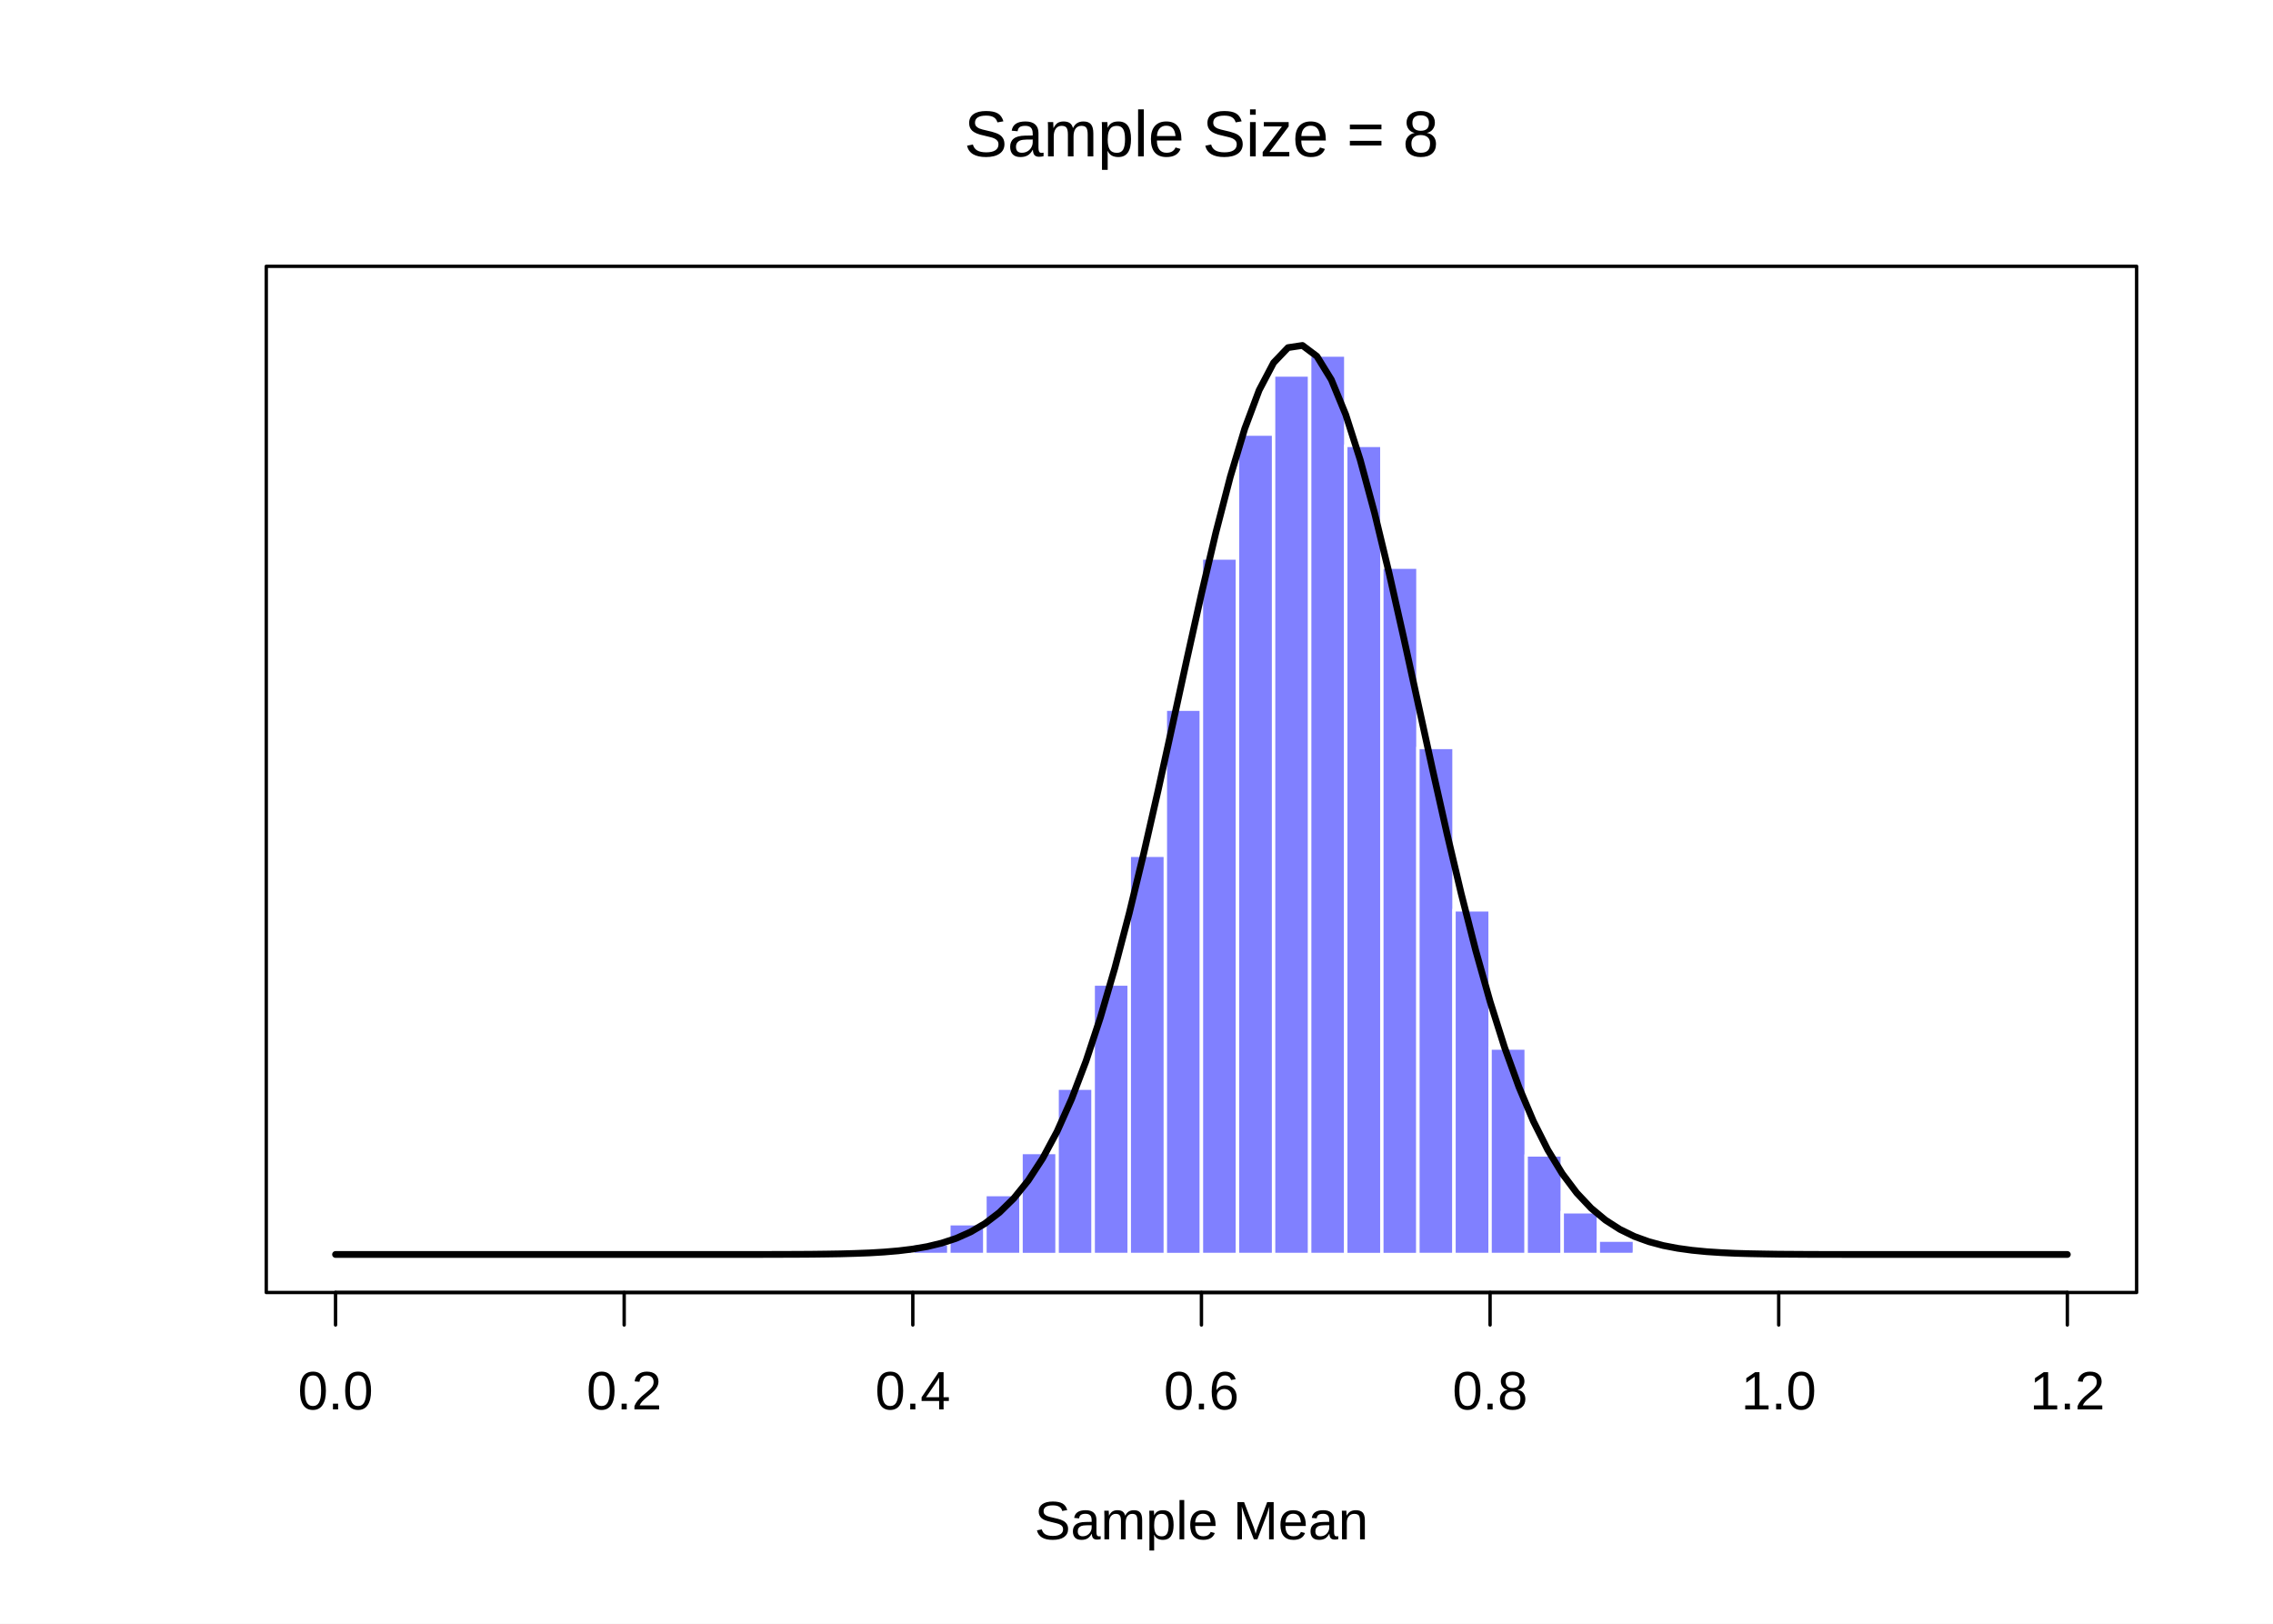
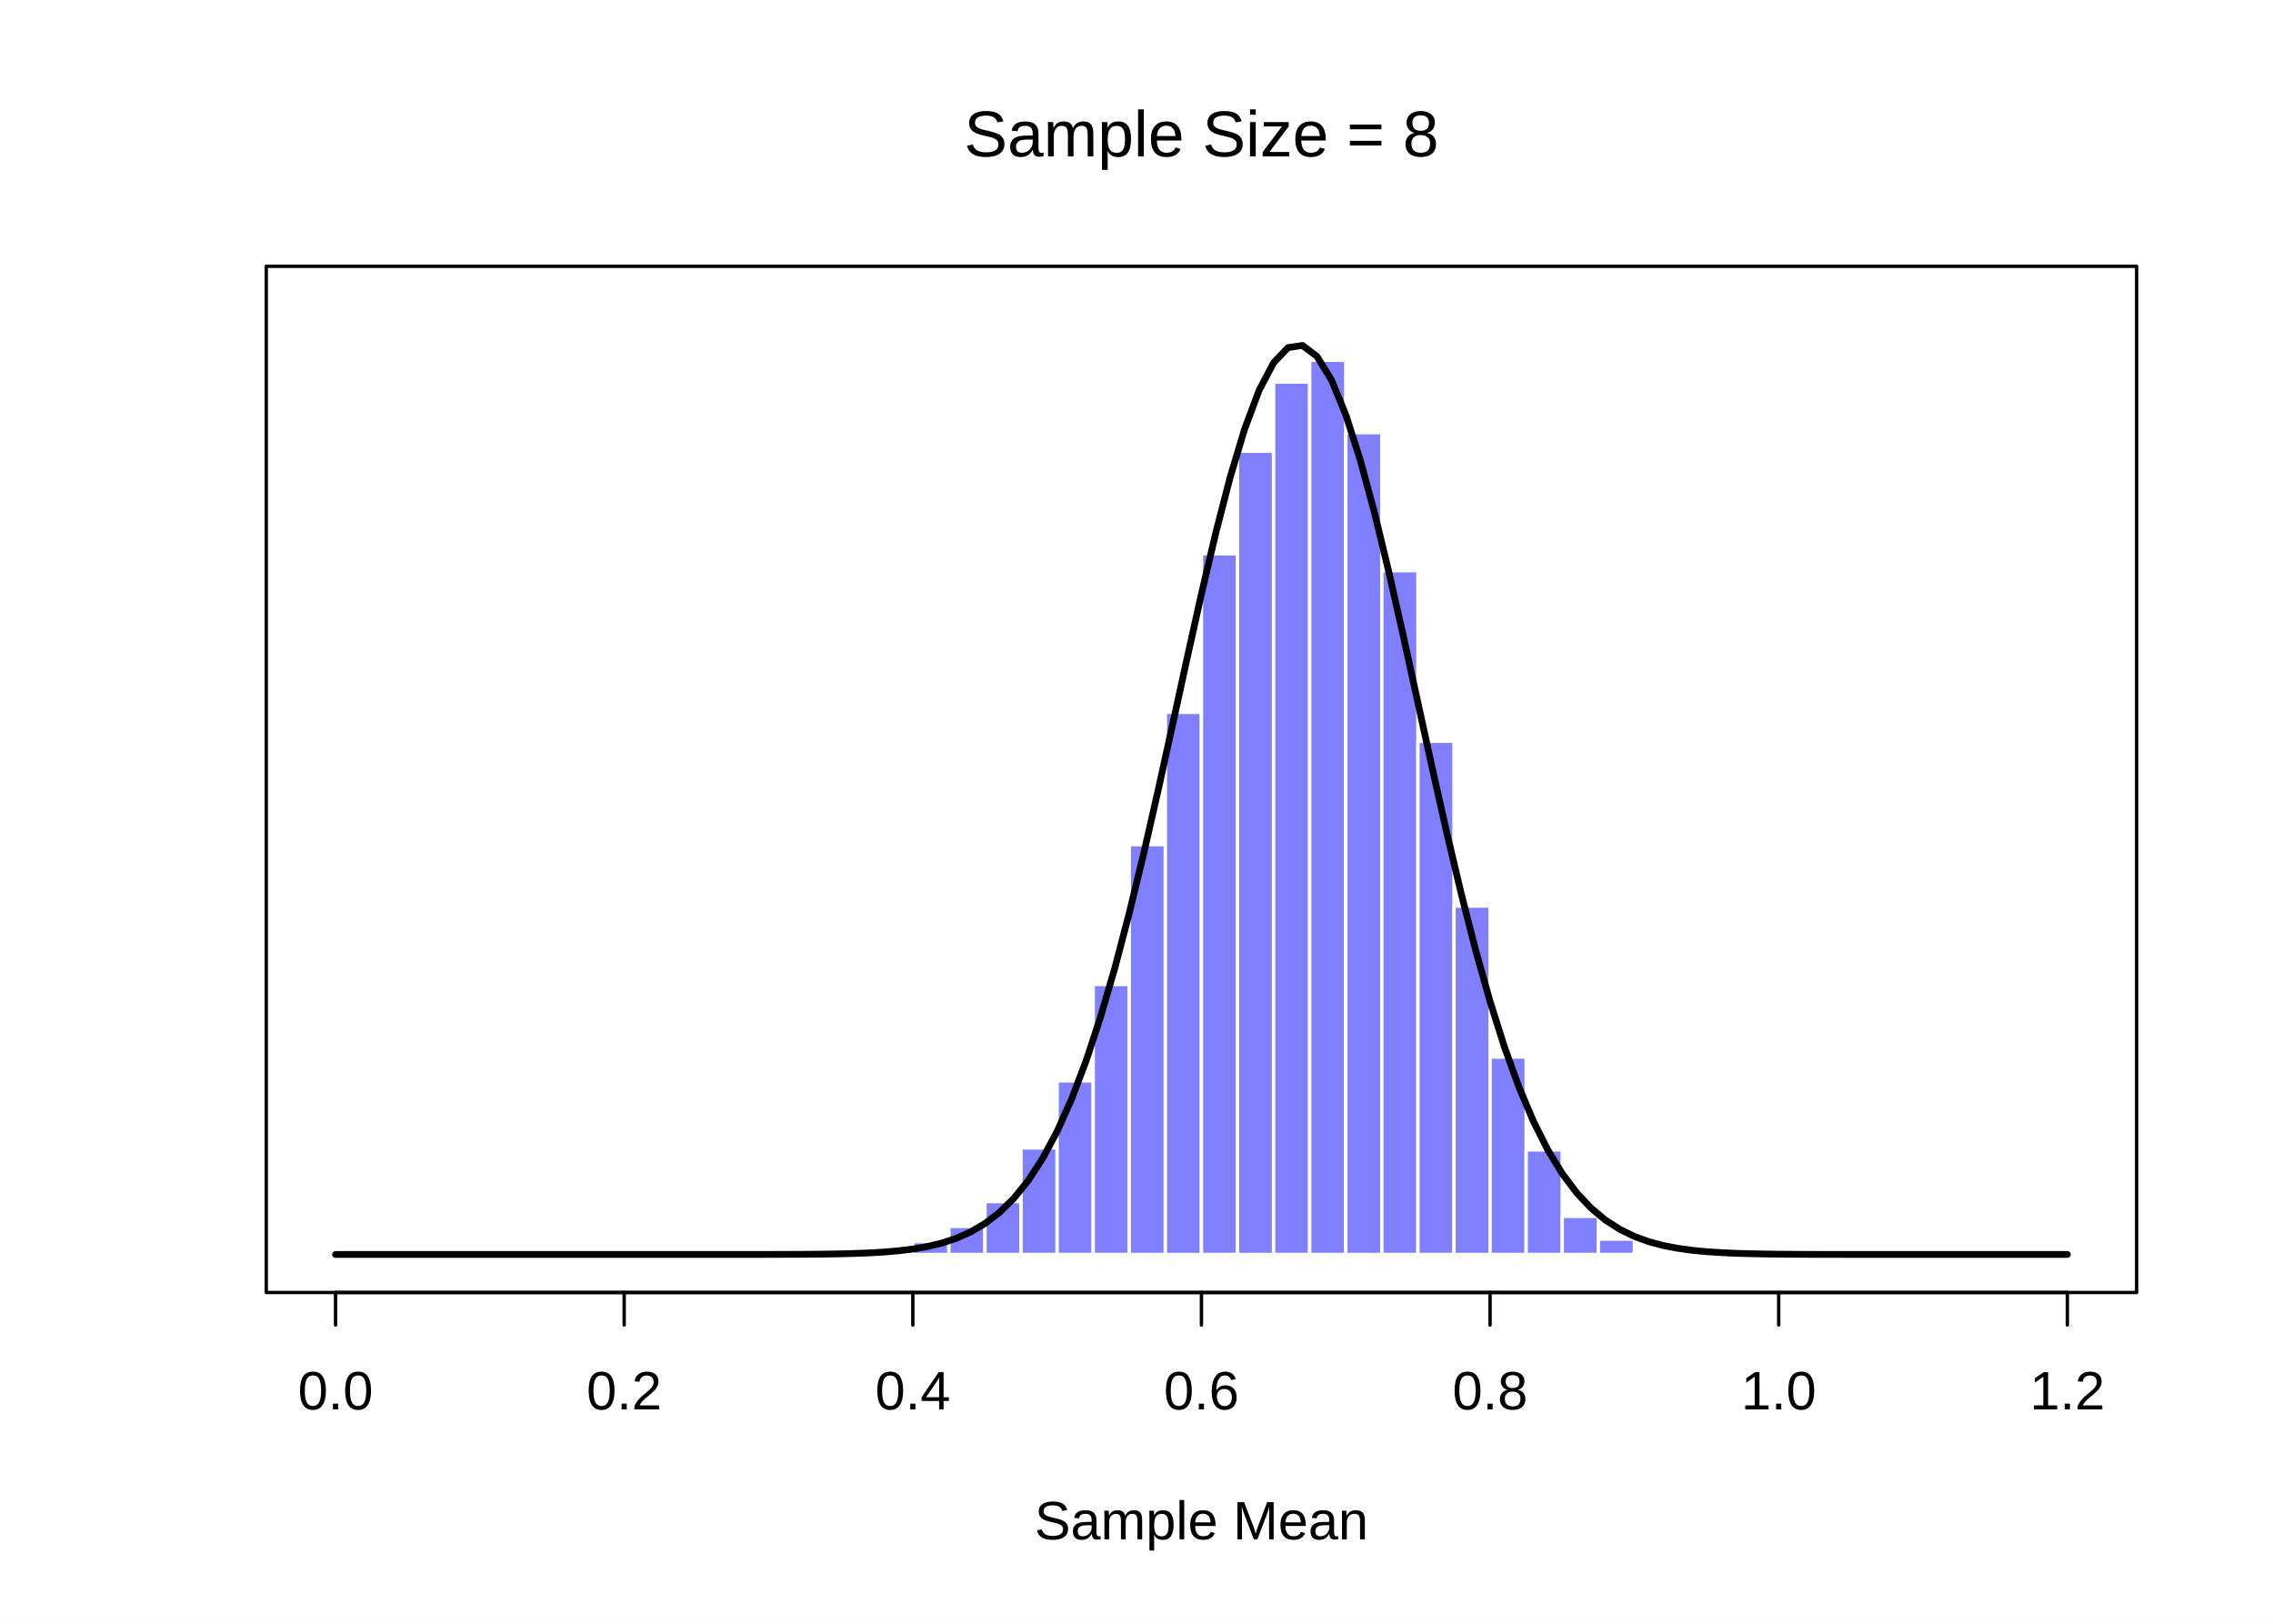
<svg xmlns="http://www.w3.org/2000/svg" class="svglite" width="504.00pt" height="360.00pt" viewBox="0 0 504.00 360.00">
  <defs>
    <style type="text/css">
    .svglite line, .svglite polyline, .svglite polygon, .svglite path, .svglite rect, .svglite circle {
      fill: none;
      stroke: #000000;
      stroke-linecap: round;
      stroke-linejoin: round;
      stroke-miterlimit: 10.00;
    }
    .svglite text {
      white-space: pre;
    }
  </style>
  </defs>
  <rect width="100%" height="100%" style="stroke: none; fill: #FFFFFF;" />
  <defs>
    <clipPath id="cpMC4wMHw1MDQuMDB8MC4wMHwzNjAuMDA=">
      <rect x="0.00" y="0.00" width="504.00" height="360.00" />
    </clipPath>
  </defs>
  <g clip-path="url(#cpMC4wMHw1MDQuMDB8MC4wMHwzNjAuMDA=)">
</g>
  <defs>
    <clipPath id="cpNTkuMDR8NDczLjc2fDU5LjA0fDI4Ni41Ng==">
      <rect x="59.04" y="59.04" width="414.72" height="227.52" />
    </clipPath>
  </defs>
  <g clip-path="url(#cpNTkuMDR8NDczLjc2fDU5LjA0fDI4Ni41Ng==)">
</g>
  <g clip-path="url(#cpMC4wMHw1MDQuMDB8MC4wMHwzNjAuMDA=)">
    <text x="266.40" y="34.68" text-anchor="middle" style="font-size: 14.40px; font-family: &quot;Arial&quot;;" textLength="105.19px" lengthAdjust="spacingAndGlyphs">Sample Size = 8</text>
    <text x="266.40" y="341.28" text-anchor="middle" style="font-size: 12.00px; font-family: &quot;Arial&quot;;" textLength="74.04px" lengthAdjust="spacingAndGlyphs">Sample Mean</text>
  </g>
  <g clip-path="url(#cpNTkuMDR8NDczLjc2fDU5LjA0fDI4Ni41Ng==)">
    <rect x="74.40" y="278.13" width="8.00" height="0.00" style="stroke-width: 0.75; stroke: #FFFFFF; fill: #8080FF;" />
    <rect x="82.40" y="278.13" width="8.00" height="0.00" style="stroke-width: 0.75; stroke: #FFFFFF; fill: #8080FF;" />
    <rect x="90.40" y="278.13" width="8.00" height="0.00" style="stroke-width: 0.75; stroke: #FFFFFF; fill: #8080FF;" />
    <rect x="98.40" y="278.13" width="8.00" height="0.00" style="stroke-width: 0.75; stroke: #FFFFFF; fill: #8080FF;" />
    <rect x="106.40" y="278.13" width="8.00" height="0.00" style="stroke-width: 0.75; stroke: #FFFFFF; fill: #8080FF;" />
    <rect x="114.40" y="278.13" width="8.00" height="0.00" style="stroke-width: 0.75; stroke: #FFFFFF; fill: #8080FF;" />
    <rect x="122.40" y="278.13" width="8.00" height="0.00" style="stroke-width: 0.75; stroke: #FFFFFF; fill: #8080FF;" />
    <rect x="130.40" y="278.13" width="8.00" height="0.00" style="stroke-width: 0.75; stroke: #FFFFFF; fill: #8080FF;" />
    <rect x="138.40" y="278.13" width="8.00" height="0.00" style="stroke-width: 0.75; stroke: #FFFFFF; fill: #8080FF;" />
    <rect x="146.40" y="278.13" width="8.00" height="0.00" style="stroke-width: 0.75; stroke: #FFFFFF; fill: #8080FF;" />
    <rect x="154.40" y="278.13" width="8.00" height="0.00" style="stroke-width: 0.75; stroke: #FFFFFF; fill: #8080FF;" />
-     <rect x="162.40" y="278.13" width="8.00" height="0.00" style="stroke-width: 0.75; stroke: #FFFFFF; fill: #8080FF;" />
+     <rect x="162.40" y="278.10" width="8.00" height="0.034" style="stroke-width: 0.75; stroke: #FFFFFF; fill: #8080FF;" />
    <rect x="170.40" y="278.10" width="8.00" height="0.034" style="stroke-width: 0.75; stroke: #FFFFFF; fill: #8080FF;" />
-     <rect x="178.40" y="278.03" width="8.00" height="0.10" style="stroke-width: 0.75; stroke: #FFFFFF; fill: #8080FF;" />
+     <rect x="178.40" y="277.93" width="8.00" height="0.20" style="stroke-width: 0.75; stroke: #FFFFFF; fill: #8080FF;" />
    <rect x="186.40" y="277.70" width="8.00" height="0.44" style="stroke-width: 0.75; stroke: #FFFFFF; fill: #8080FF;" />
-     <rect x="194.40" y="276.95" width="8.00" height="1.18" style="stroke-width: 0.75; stroke: #FFFFFF; fill: #8080FF;" />
-     <rect x="202.40" y="275.77" width="8.00" height="2.36" style="stroke-width: 0.75; stroke: #FFFFFF; fill: #8080FF;" />
-     <rect x="210.40" y="271.32" width="8.00" height="6.81" style="stroke-width: 0.75; stroke: #FFFFFF; fill: #8080FF;" />
-     <rect x="218.40" y="264.85" width="8.00" height="13.28" style="stroke-width: 0.75; stroke: #FFFFFF; fill: #8080FF;" />
-     <rect x="226.40" y="255.52" width="8.00" height="22.62" style="stroke-width: 0.75; stroke: #FFFFFF; fill: #8080FF;" />
-     <rect x="234.40" y="241.26" width="8.00" height="36.88" style="stroke-width: 0.75; stroke: #FFFFFF; fill: #8080FF;" />
-     <rect x="242.40" y="218.17" width="8.00" height="59.96" style="stroke-width: 0.75; stroke: #FFFFFF; fill: #8080FF;" />
-     <rect x="250.40" y="189.62" width="8.00" height="88.51" style="stroke-width: 0.75; stroke: #FFFFFF; fill: #8080FF;" />
-     <rect x="258.40" y="157.23" width="8.00" height="120.91" style="stroke-width: 0.75; stroke: #FFFFFF; fill: #8080FF;" />
-     <rect x="266.40" y="123.72" width="8.00" height="154.41" style="stroke-width: 0.75; stroke: #FFFFFF; fill: #8080FF;" />
-     <rect x="274.40" y="96.25" width="8.00" height="181.88" style="stroke-width: 0.75; stroke: #FFFFFF; fill: #8080FF;" />
-     <rect x="282.40" y="83.14" width="8.00" height="194.99" style="stroke-width: 0.75; stroke: #FFFFFF; fill: #8080FF;" />
-     <rect x="290.40" y="78.72" width="8.00" height="199.41" style="stroke-width: 0.75; stroke: #FFFFFF; fill: #8080FF;" />
-     <rect x="298.40" y="98.75" width="8.00" height="179.39" style="stroke-width: 0.75; stroke: #FFFFFF; fill: #8080FF;" />
-     <rect x="306.40" y="125.75" width="8.00" height="152.39" style="stroke-width: 0.75; stroke: #FFFFFF; fill: #8080FF;" />
-     <rect x="314.40" y="165.72" width="8.00" height="112.41" style="stroke-width: 0.75; stroke: #FFFFFF; fill: #8080FF;" />
-     <rect x="322.40" y="201.72" width="8.00" height="76.41" style="stroke-width: 0.75; stroke: #FFFFFF; fill: #8080FF;" />
-     <rect x="330.40" y="232.36" width="8.00" height="45.77" style="stroke-width: 0.75; stroke: #FFFFFF; fill: #8080FF;" />
-     <rect x="338.40" y="256.06" width="8.00" height="22.08" style="stroke-width: 0.75; stroke: #FFFFFF; fill: #8080FF;" />
-     <rect x="346.40" y="268.66" width="8.00" height="9.47" style="stroke-width: 0.75; stroke: #FFFFFF; fill: #8080FF;" />
-     <rect x="354.40" y="274.96" width="8.00" height="3.17" style="stroke-width: 0.75; stroke: #FFFFFF; fill: #8080FF;" />
-     <rect x="362.40" y="277.66" width="8.00" height="0.47" style="stroke-width: 0.75; stroke: #FFFFFF; fill: #8080FF;" />
-     <rect x="370.40" y="278.13" width="8.00" height="0.00" style="stroke-width: 0.75; stroke: #FFFFFF; fill: #8080FF;" />
-     <rect x="378.40" y="278.13" width="8.00" height="0.00" style="stroke-width: 0.75; stroke: #FFFFFF; fill: #8080FF;" />
+     <rect x="194.40" y="276.92" width="8.00" height="1.21" style="stroke-width: 0.75; stroke: #FFFFFF; fill: #8080FF;" />
+     <rect x="202.40" y="275.27" width="8.00" height="2.87" style="stroke-width: 0.75; stroke: #FFFFFF; fill: #8080FF;" />
+     <rect x="210.40" y="271.90" width="8.00" height="6.24" style="stroke-width: 0.75; stroke: #FFFFFF; fill: #8080FF;" />
+     <rect x="218.40" y="266.40" width="8.00" height="11.73" style="stroke-width: 0.75; stroke: #FFFFFF; fill: #8080FF;" />
+     <rect x="226.40" y="254.50" width="8.00" height="23.63" style="stroke-width: 0.75; stroke: #FFFFFF; fill: #8080FF;" />
+     <rect x="234.40" y="239.64" width="8.00" height="38.49" style="stroke-width: 0.75; stroke: #FFFFFF; fill: #8080FF;" />
+     <rect x="242.40" y="218.27" width="8.00" height="59.86" style="stroke-width: 0.75; stroke: #FFFFFF; fill: #8080FF;" />
+     <rect x="250.40" y="187.26" width="8.00" height="90.87" style="stroke-width: 0.75; stroke: #FFFFFF; fill: #8080FF;" />
+     <rect x="258.40" y="157.94" width="8.00" height="120.20" style="stroke-width: 0.75; stroke: #FFFFFF; fill: #8080FF;" />
+     <rect x="266.40" y="122.78" width="8.00" height="155.35" style="stroke-width: 0.75; stroke: #FFFFFF; fill: #8080FF;" />
+     <rect x="274.40" y="100.03" width="8.00" height="178.11" style="stroke-width: 0.75; stroke: #FFFFFF; fill: #8080FF;" />
+     <rect x="282.40" y="84.72" width="8.00" height="193.41" style="stroke-width: 0.75; stroke: #FFFFFF; fill: #8080FF;" />
+     <rect x="290.40" y="79.87" width="8.00" height="198.26" style="stroke-width: 0.75; stroke: #FFFFFF; fill: #8080FF;" />
+     <rect x="298.40" y="95.92" width="8.00" height="182.22" style="stroke-width: 0.75; stroke: #FFFFFF; fill: #8080FF;" />
+     <rect x="306.40" y="126.52" width="8.00" height="151.61" style="stroke-width: 0.75; stroke: #FFFFFF; fill: #8080FF;" />
+     <rect x="314.40" y="164.34" width="8.00" height="113.79" style="stroke-width: 0.75; stroke: #FFFFFF; fill: #8080FF;" />
+     <rect x="322.40" y="200.88" width="8.00" height="77.26" style="stroke-width: 0.75; stroke: #FFFFFF; fill: #8080FF;" />
+     <rect x="330.40" y="234.35" width="8.00" height="43.78" style="stroke-width: 0.75; stroke: #FFFFFF; fill: #8080FF;" />
+     <rect x="338.40" y="254.94" width="8.00" height="23.19" style="stroke-width: 0.75; stroke: #FFFFFF; fill: #8080FF;" />
+     <rect x="346.40" y="269.67" width="8.00" height="8.46" style="stroke-width: 0.75; stroke: #FFFFFF; fill: #8080FF;" />
+     <rect x="354.40" y="274.73" width="8.00" height="3.40" style="stroke-width: 0.75; stroke: #FFFFFF; fill: #8080FF;" />
+     <rect x="362.40" y="277.56" width="8.00" height="0.57" style="stroke-width: 0.75; stroke: #FFFFFF; fill: #8080FF;" />
+     <rect x="370.40" y="278.07" width="8.00" height="0.067" style="stroke-width: 0.75; stroke: #FFFFFF; fill: #8080FF;" />
+     <rect x="378.40" y="278.10" width="8.00" height="0.034" style="stroke-width: 0.75; stroke: #FFFFFF; fill: #8080FF;" />
    <rect x="386.40" y="278.13" width="8.00" height="0.00" style="stroke-width: 0.75; stroke: #FFFFFF; fill: #8080FF;" />
  </g>
  <g clip-path="url(#cpMC4wMHw1MDQuMDB8MC4wMHwzNjAuMDA=)">
    <polygon points="59.04,286.56 473.76,286.56 473.76,59.04 59.04,59.04 " style="stroke-width: 0.75;" />
    <line x1="74.40" y1="286.56" x2="458.40" y2="286.56" style="stroke-width: 0.75;" />
    <line x1="74.40" y1="286.56" x2="74.40" y2="293.76" style="stroke-width: 0.75;" />
    <line x1="138.40" y1="286.56" x2="138.40" y2="293.76" style="stroke-width: 0.75;" />
    <line x1="202.40" y1="286.56" x2="202.40" y2="293.76" style="stroke-width: 0.75;" />
    <line x1="266.40" y1="286.56" x2="266.40" y2="293.76" style="stroke-width: 0.75;" />
    <line x1="330.40" y1="286.56" x2="330.40" y2="293.76" style="stroke-width: 0.75;" />
    <line x1="394.40" y1="286.56" x2="394.40" y2="293.76" style="stroke-width: 0.75;" />
    <line x1="458.40" y1="286.56" x2="458.40" y2="293.76" style="stroke-width: 0.75;" />
    <text x="74.40" y="312.48" text-anchor="middle" style="font-size: 12.00px; font-family: &quot;Arial&quot;;" textLength="16.68px" lengthAdjust="spacingAndGlyphs">0.0</text>
    <text x="138.40" y="312.48" text-anchor="middle" style="font-size: 12.00px; font-family: &quot;Arial&quot;;" textLength="16.68px" lengthAdjust="spacingAndGlyphs">0.2</text>
    <text x="202.40" y="312.48" text-anchor="middle" style="font-size: 12.00px; font-family: &quot;Arial&quot;;" textLength="16.68px" lengthAdjust="spacingAndGlyphs">0.4</text>
    <text x="266.40" y="312.48" text-anchor="middle" style="font-size: 12.00px; font-family: &quot;Arial&quot;;" textLength="16.68px" lengthAdjust="spacingAndGlyphs">0.6</text>
    <text x="330.40" y="312.48" text-anchor="middle" style="font-size: 12.00px; font-family: &quot;Arial&quot;;" textLength="16.68px" lengthAdjust="spacingAndGlyphs">0.8</text>
    <text x="394.40" y="312.48" text-anchor="middle" style="font-size: 12.00px; font-family: &quot;Arial&quot;;" textLength="16.68px" lengthAdjust="spacingAndGlyphs">1.0</text>
    <text x="458.40" y="312.48" text-anchor="middle" style="font-size: 12.00px; font-family: &quot;Arial&quot;;" textLength="16.68px" lengthAdjust="spacingAndGlyphs">1.2</text>
  </g>
  <g clip-path="url(#cpNTkuMDR8NDczLjc2fDU5LjA0fDI4Ni41Ng==)">
    <polyline points="74.40,278.13 77.60,278.13 80.80,278.13 84.00,278.13 87.20,278.13 90.40,278.13 93.60,278.13 96.80,278.13 100.00,278.13 103.20,278.13 106.40,278.13 109.60,278.13 112.80,278.13 116.00,278.13 119.20,278.13 122.40,278.13 125.60,278.13 128.80,278.13 132.00,278.13 135.20,278.13 138.40,278.13 141.60,278.13 144.80,278.13 148.00,278.13 151.20,278.13 154.40,278.13 157.60,278.13 160.80,278.13 164.00,278.13 167.20,278.13 170.40,278.12 173.60,278.11 176.80,278.10 180.00,278.08 183.20,278.04 186.40,277.99 189.60,277.90 192.80,277.78 196.00,277.59 199.20,277.32 202.40,276.93 205.60,276.38 208.80,275.61 212.00,274.56 215.20,273.14 218.40,271.27 221.60,268.82 224.80,265.68 228.00,261.72 231.20,256.81 234.40,250.84 237.60,243.68 240.80,235.27 244.00,225.57 247.20,214.60 250.40,202.43 253.60,189.22 256.80,175.21 260.00,160.68 263.20,146.03 266.40,131.67 269.60,118.06 272.80,105.70 276.00,95.04 279.20,86.50 282.40,80.42 285.60,77.07 288.80,76.59 292.00,78.99 295.20,84.18 298.40,91.94 301.60,101.94 304.80,113.78 308.00,127.02 311.20,141.18 314.40,155.79 317.60,170.41 320.80,184.63 324.00,198.13 327.20,210.67 330.40,222.05 333.60,232.18 336.80,241.02 340.00,248.59 343.20,254.95 346.40,260.20 349.60,264.46 352.80,267.86 356.00,270.52 359.20,272.57 362.40,274.13 365.60,275.29 368.80,276.15 372.00,276.76 375.20,277.20 378.40,277.51 381.60,277.72 384.80,277.87 388.00,277.96 391.20,278.02 394.40,278.07 397.60,278.09 400.80,278.11 404.00,278.12 407.20,278.12 410.40,278.13 413.60,278.13 416.80,278.13 420.00,278.13 423.20,278.13 426.40,278.13 429.60,278.13 432.80,278.13 436.00,278.13 439.20,278.13 442.40,278.13 445.60,278.13 448.80,278.13 452.00,278.13 455.20,278.13 458.40,278.13 " style="stroke-width: 1.50;" />
  </g>
</svg>
